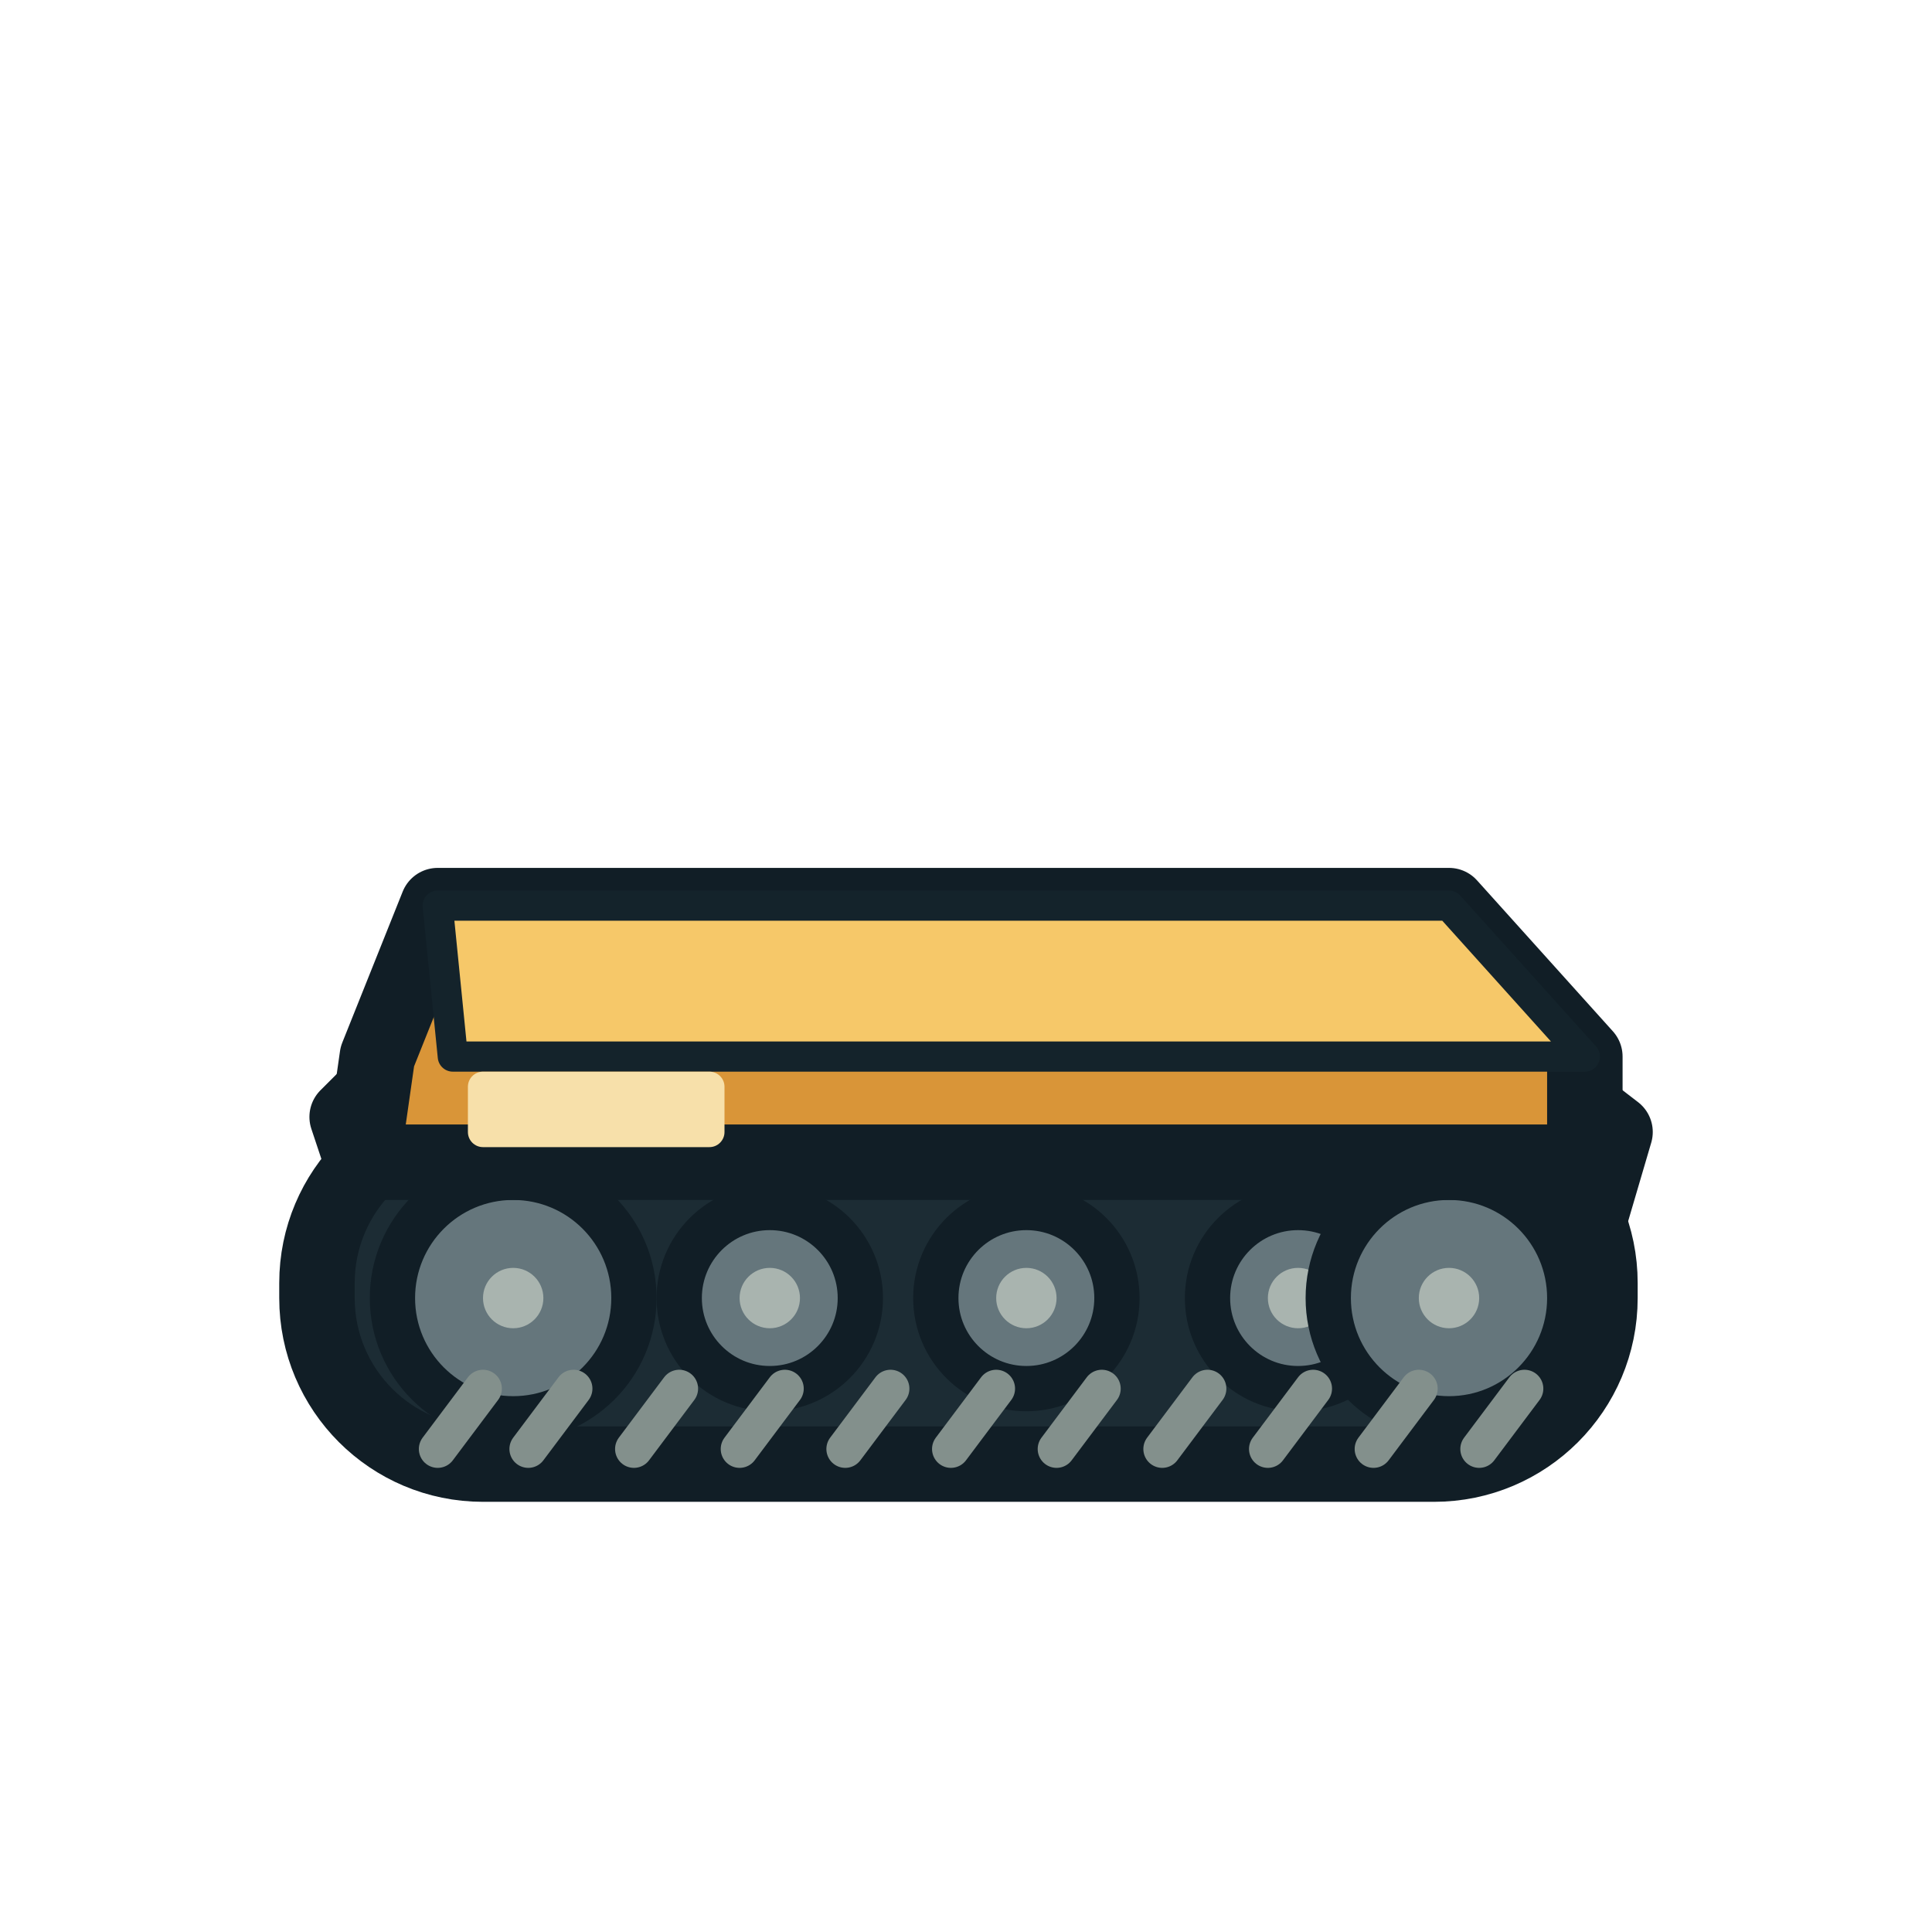
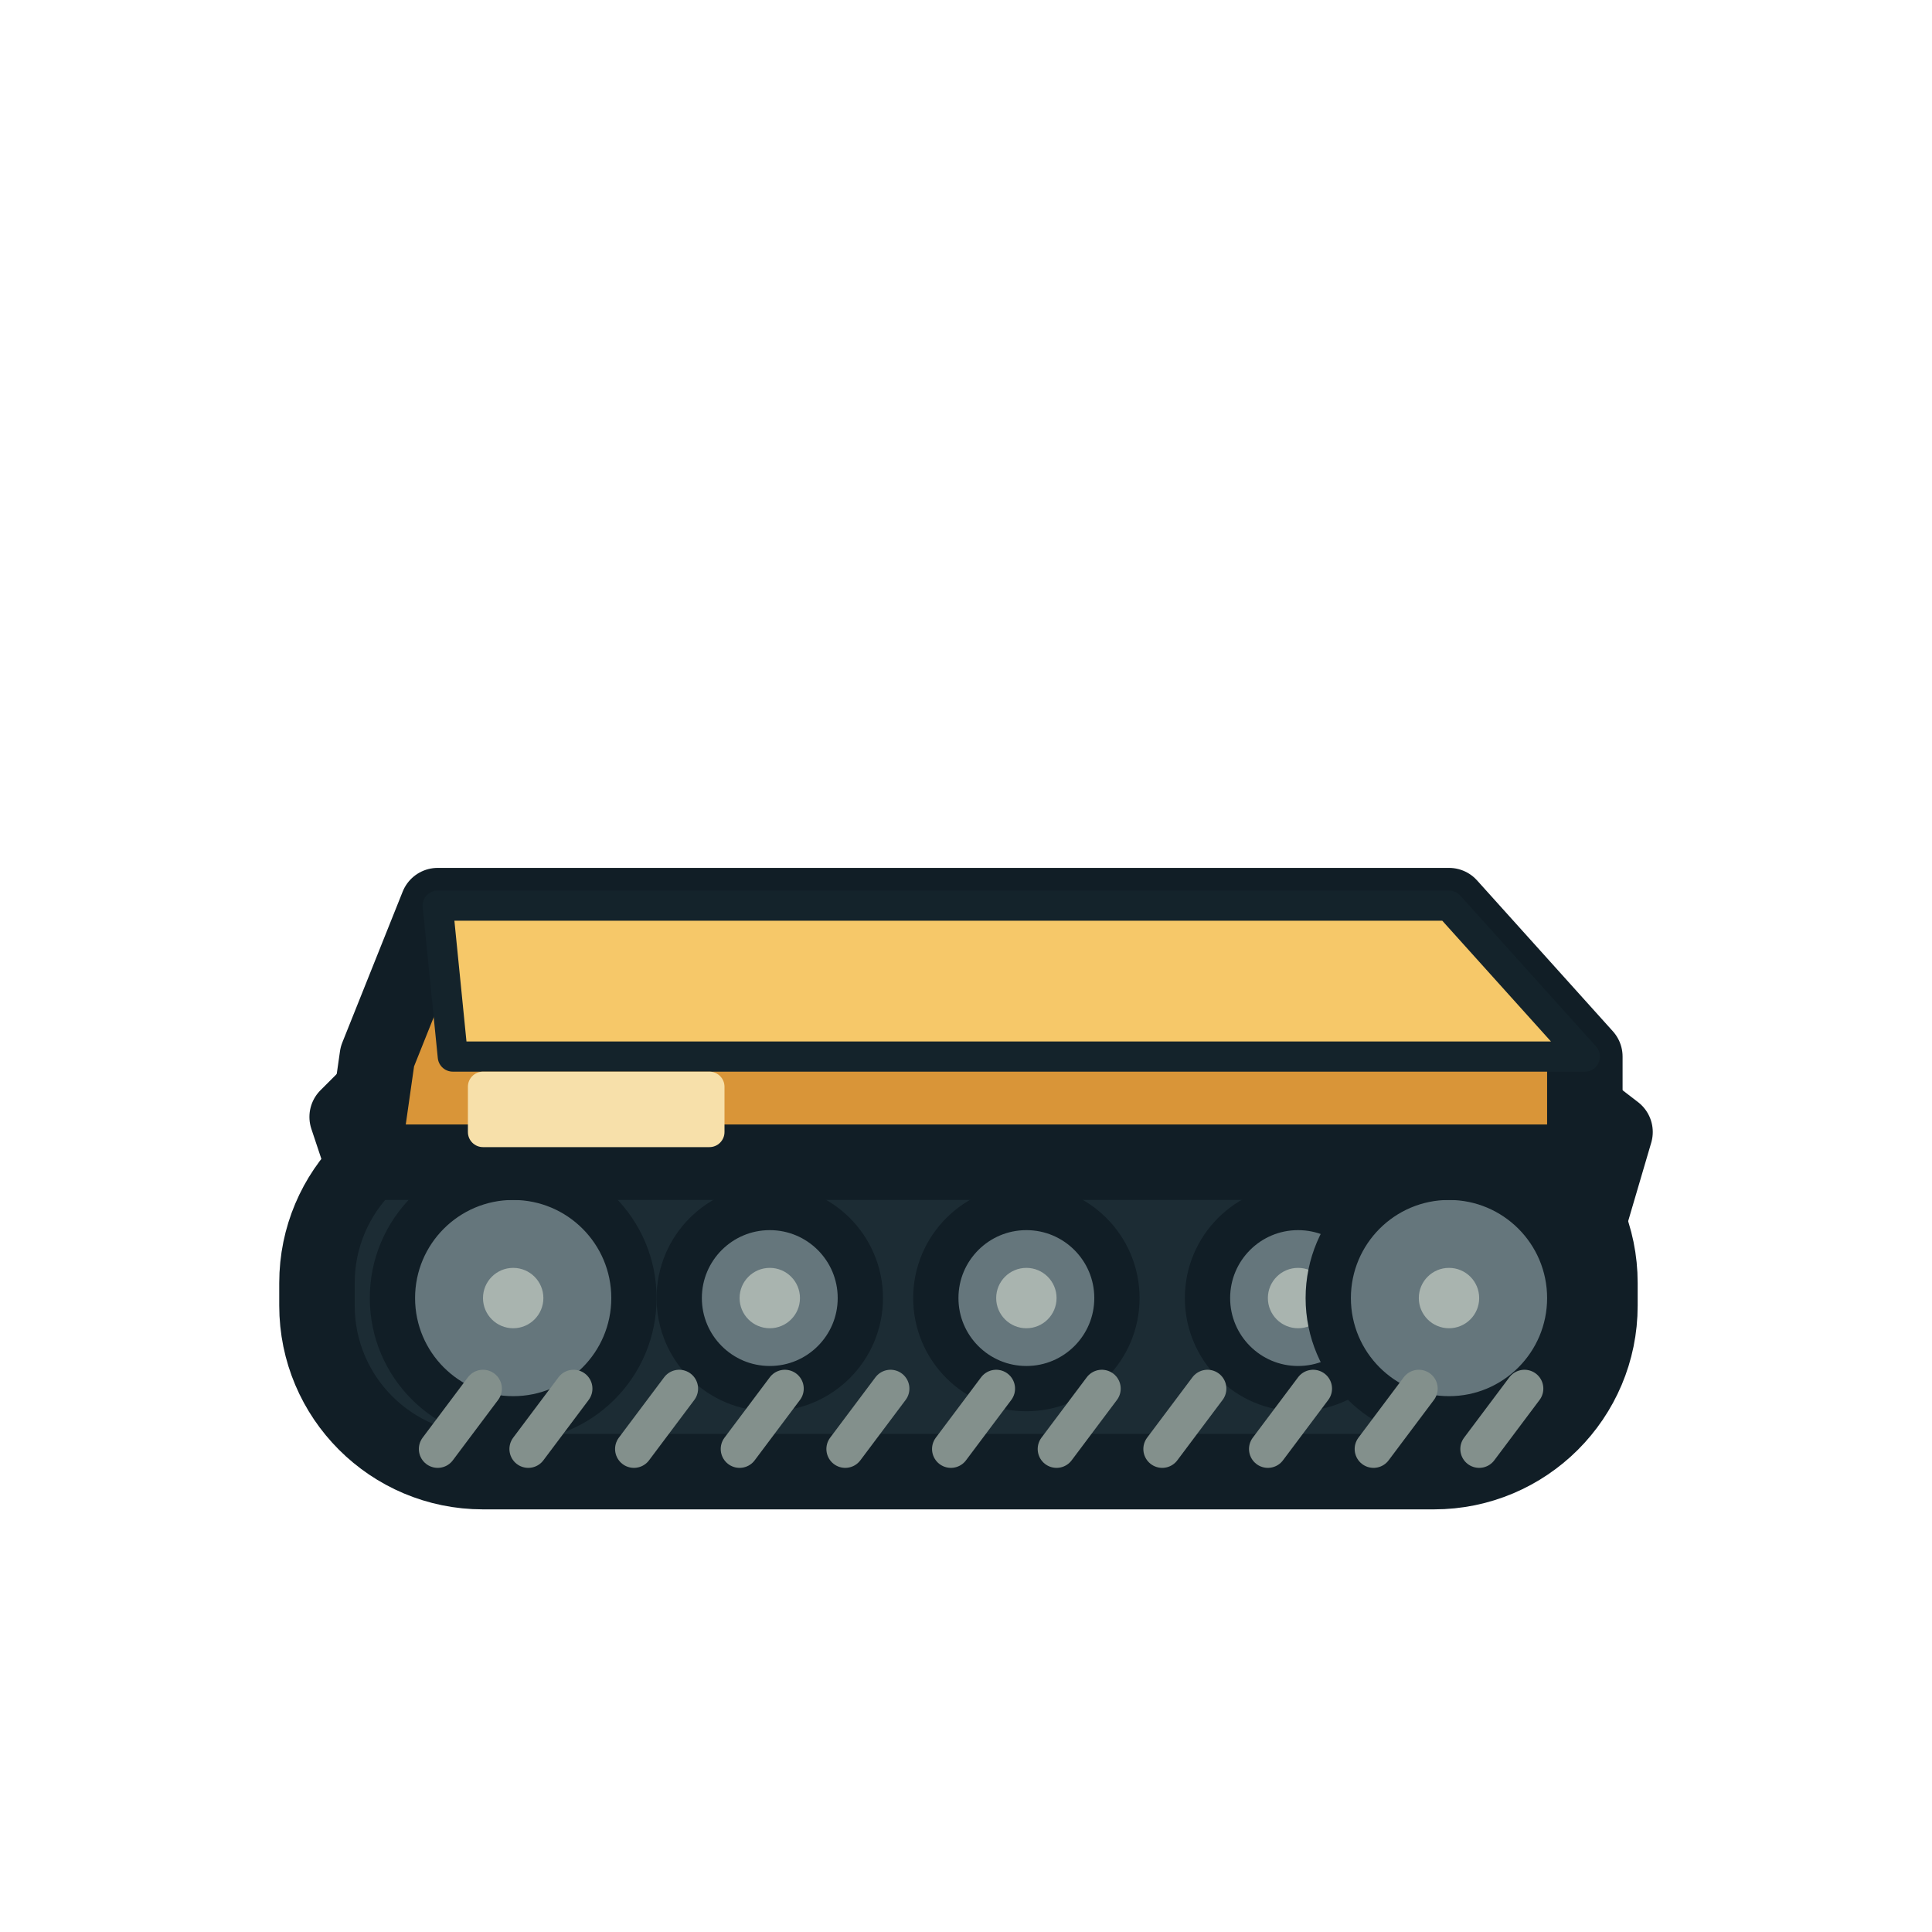
<svg xmlns="http://www.w3.org/2000/svg" width="128" height="128" viewBox="0 0 128 128">
  <g stroke-linecap="round" stroke-linejoin="round">
    <g transform="translate(0 -5)">
      <g id="undercarriage" data-layer="undercarriage">
        <path d="M23 79 L32 70 H94 L107 80 L102 97 H29 Z" fill="#344853" stroke="#111e26" stroke-width="5" />
      </g>
      <g id="track" data-layer="track">
-         <rect x="21" y="79" width="85" height="23" rx="11" fill="#1c2c34" stroke="#111e26" stroke-width="5" />
+         <rect x="21" y="79" width="85" height="23.5" rx="11" fill="#1c2c34" stroke="#111e26" stroke-width="5" />
      </g>
      <circle cx="34" cy="91" r="8" fill="#65767c" stroke="#111e26" stroke-width="3" />
      <circle cx="34" cy="91" r="2" fill="#a9b4af" stroke="none" stroke-width="0" />
      <circle cx="51" cy="91" r="6" fill="#65767c" stroke="#111e26" stroke-width="3" />
      <circle cx="51" cy="91" r="2" fill="#a9b4af" stroke="none" stroke-width="0" />
      <circle cx="68" cy="91" r="6" fill="#65767c" stroke="#111e26" stroke-width="3" />
      <circle cx="68" cy="91" r="2" fill="#a9b4af" stroke="none" stroke-width="0" />
      <circle cx="86" cy="91" r="6" fill="#65767c" stroke="#111e26" stroke-width="3" />
      <circle cx="86" cy="91" r="2" fill="#a9b4af" stroke="none" stroke-width="0" />
      <circle cx="96" cy="91" r="8" fill="#65767c" stroke="#111e26" stroke-width="3" />
      <circle cx="96" cy="91" r="2" fill="#a9b4af" stroke="none" stroke-width="0" />
      <path d="M35 79 l3 4 M35 101 l3 -4" fill="none" stroke="#83908c" stroke-width="2.5" />
      <path d="M42 79 l3 4 M42 101 l3 -4" fill="none" stroke="#83908c" stroke-width="2.5" />
      <path d="M49 79 l3 4 M49 101 l3 -4" fill="none" stroke="#83908c" stroke-width="2.5" />
      <path d="M56 79 l3 4 M56 101 l3 -4" fill="none" stroke="#83908c" stroke-width="2.5" />
      <path d="M63 79 l3 4 M63 101 l3 -4" fill="none" stroke="#83908c" stroke-width="2.5" />
      <path d="M70 79 l3 4 M70 101 l3 -4" fill="none" stroke="#83908c" stroke-width="2.5" />
      <path d="M77 79 l3 4 M77 101 l3 -4" fill="none" stroke="#83908c" stroke-width="2.5" />
      <path d="M84 79 l3 4 M84 101 l3 -4" fill="none" stroke="#83908c" stroke-width="2.5" />
      <path d="M91 79 l3 4 M91 101 l3 -4" fill="none" stroke="#83908c" stroke-width="2.5" />
      <path d="M98 79 l3 4 M98 101 l3 -4" fill="none" stroke="#83908c" stroke-width="2.5" />
      <path d="M29 79 l3 4 M29 101 l3 -4" fill="none" stroke="#83908c" stroke-width="2.5" />
      <g id="chassis" data-layer="chassis">
        <path d="M25 75 L29 65 H96 L105 75 V82 H24 Z" fill="#d99538" stroke="#111e26" stroke-width="5" />
        <path d="M29 65 H96 L105 75 H30 Z" fill="#f6c869" stroke="#14232b" stroke-width="2" />
        <rect x="31" y="76" width="17" height="5" rx="1" fill="#f7e0aa" stroke="none" stroke-width="0" />
      </g>
    </g>
  </g>
</svg>
